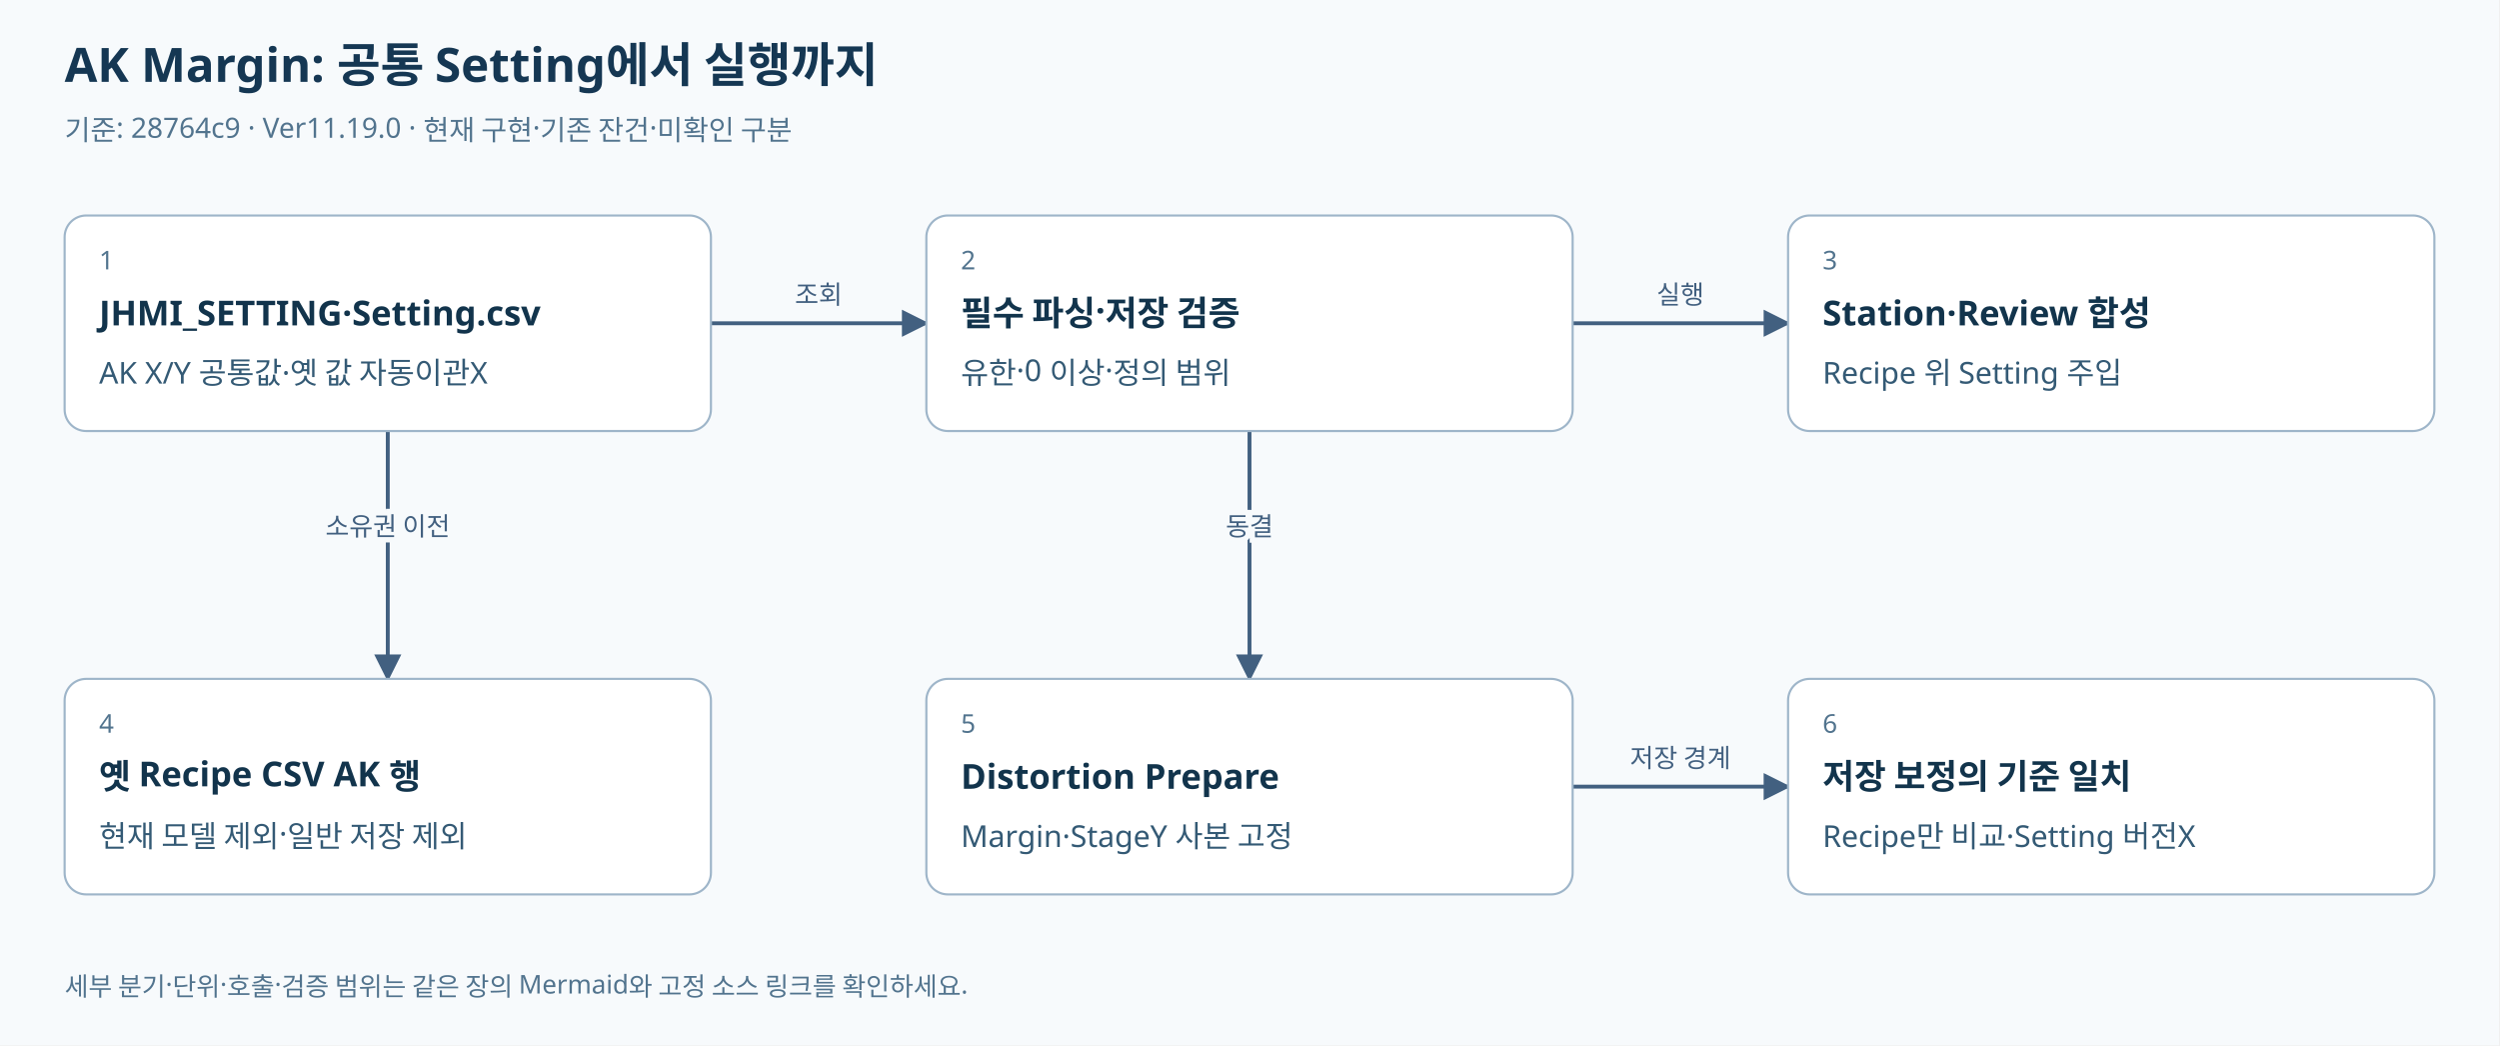
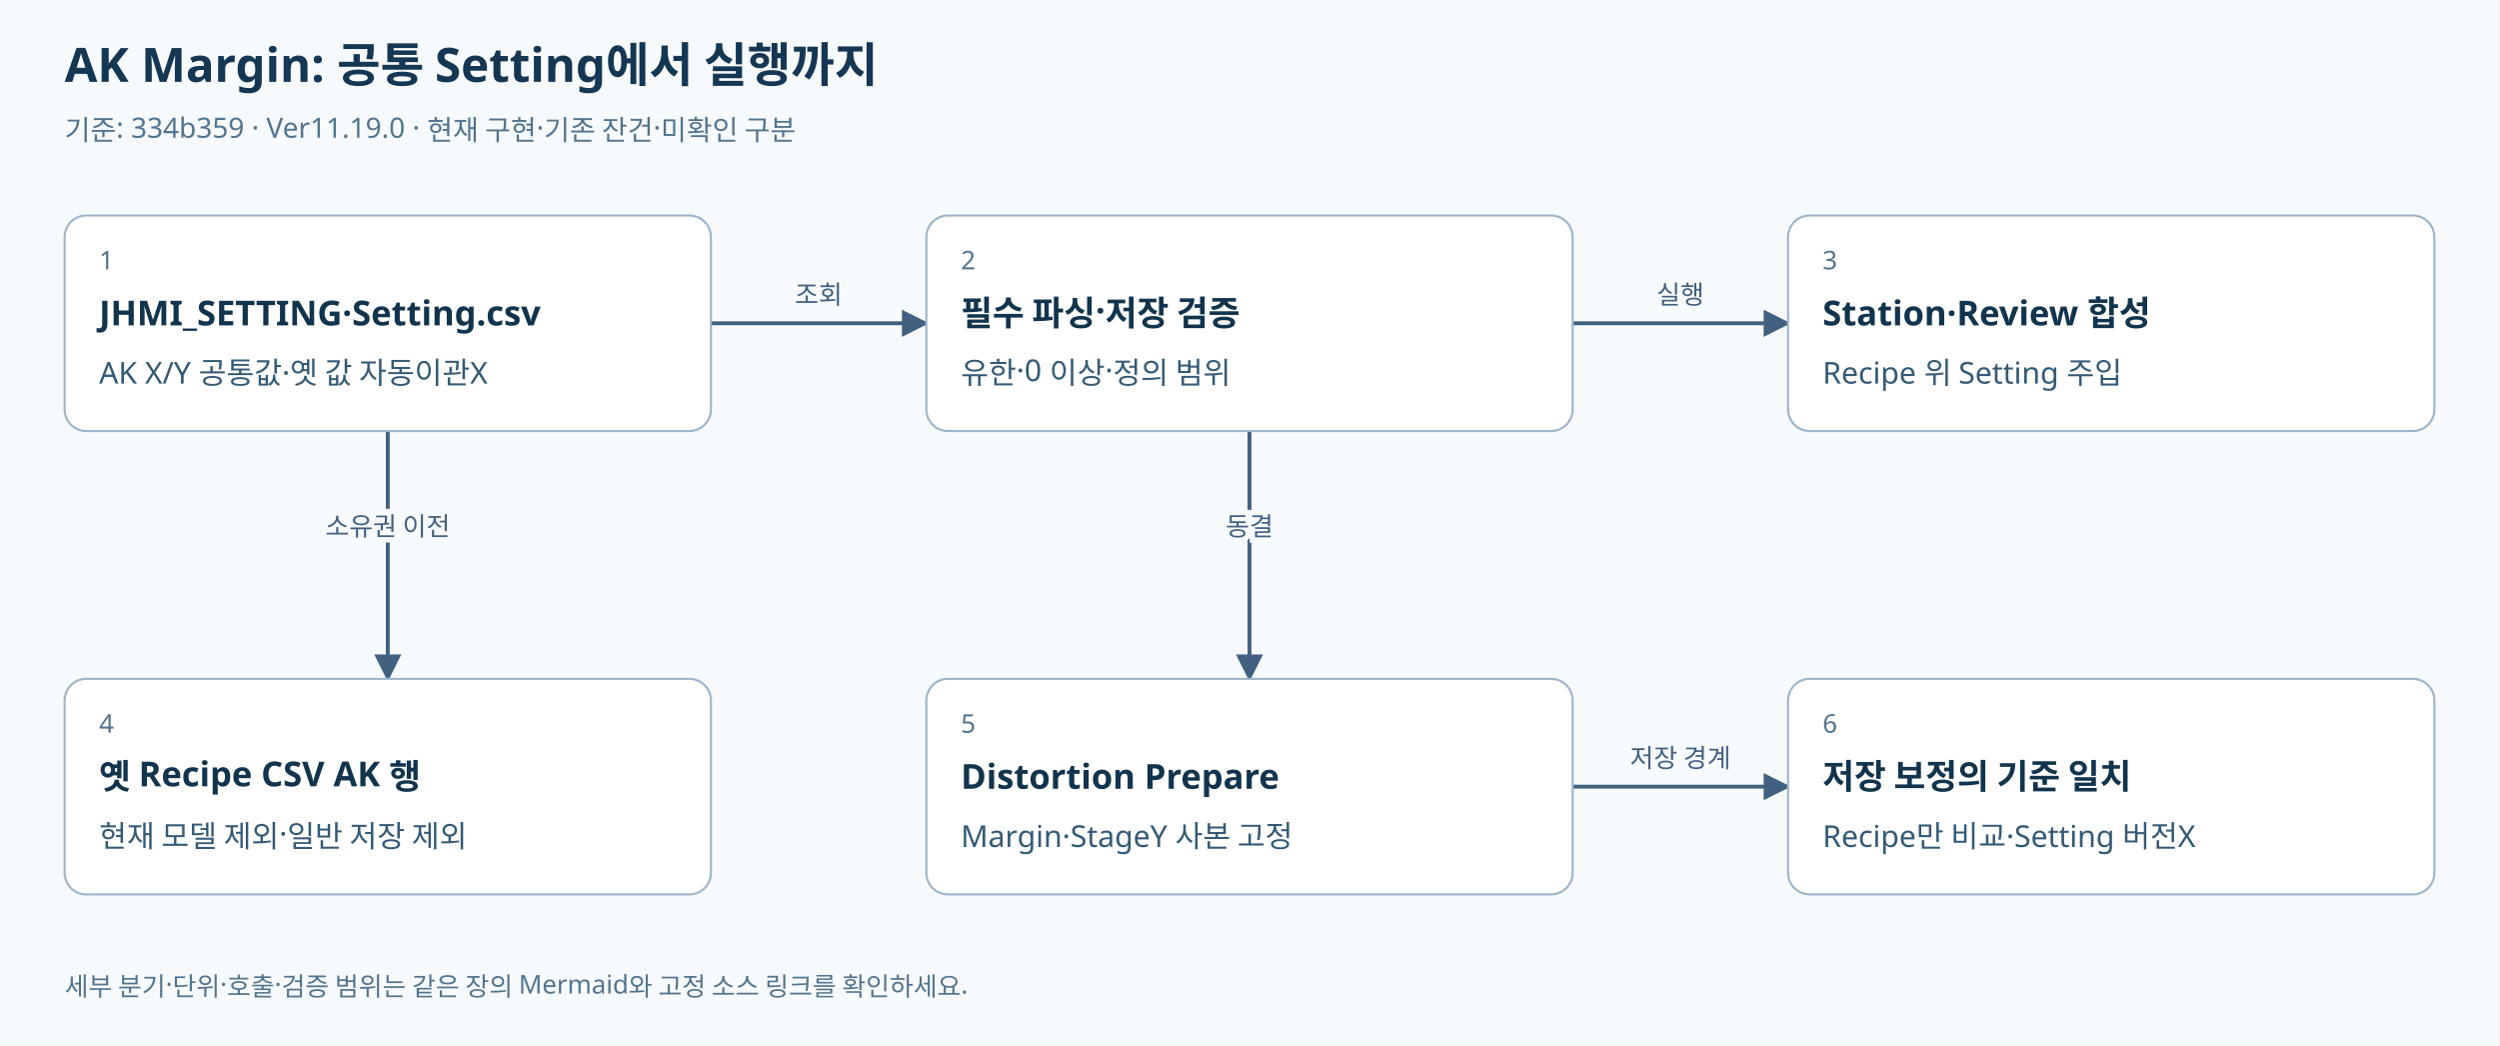
<svg xmlns="http://www.w3.org/2000/svg" width="1160" height="485" viewBox="0 0 1160 485" role="img" aria-label="AK Margin: 공통 Setting에서 실행까지">
  <defs>
    <marker id="arrow" viewBox="0 0 10 10" refX="9" refY="5" markerWidth="7" markerHeight="7" orient="auto">
      <path d="M0 0 L10 5 L0 10z" fill="#426080" />
    </marker>
  </defs>
  <rect width="1160" height="485" fill="#f7fafc" />
  <g font-family="Malgun Gothic,Segoe UI,sans-serif">
    <text x="30" y="38" font-size="22" font-weight="bold" fill="#153753">AK Margin: 공통 Setting에서 실행까지</text>
-     <text x="30" y="65" font-size="13" fill="#52748e">기준: 28764c9 · Ver11.19.0 · 현재 구현·기존 잔건·미확인 구분</text>
+     <text x="30" y="65" font-size="13" fill="#52748e">기준: 334b359 · Ver11.19.0 · 현재 구현·기존 잔건·미확인 구분</text>
    <path d="M330 150 L430 150" fill="none" stroke="#426080" stroke-width="1.8" marker-end="url(#arrow)" />
    <text x="380" y="141" text-anchor="middle" font-size="12" fill="#426080" paint-order="stroke" stroke="#f7fafc" stroke-width="5">조회</text>
    <path d="M730 150 L830 150" fill="none" stroke="#426080" stroke-width="1.8" marker-end="url(#arrow)" />
    <text x="780" y="141" text-anchor="middle" font-size="12" fill="#426080" paint-order="stroke" stroke="#f7fafc" stroke-width="5">실행</text>
    <path d="M180 200 L180 315" fill="none" stroke="#426080" stroke-width="1.8" marker-end="url(#arrow)" />
    <text x="180" y="248.5" text-anchor="middle" font-size="12" fill="#426080" paint-order="stroke" stroke="#f7fafc" stroke-width="5">소유권 이전</text>
    <path d="M580 200 L580 315" fill="none" stroke="#426080" stroke-width="1.8" marker-end="url(#arrow)" />
    <text x="580" y="248.5" text-anchor="middle" font-size="12" fill="#426080" paint-order="stroke" stroke="#f7fafc" stroke-width="5">동결</text>
    <path d="M730 365 L830 365" fill="none" stroke="#426080" stroke-width="1.8" marker-end="url(#arrow)" />
    <text x="780" y="356" text-anchor="middle" font-size="12" fill="#426080" paint-order="stroke" stroke="#f7fafc" stroke-width="5">저장 경계</text>
    <rect x="30" y="100" width="300" height="100" rx="10" fill="white" stroke="#9eb5c9" />
    <text x="46" y="125" font-size="12" fill="#52748e">1</text>
    <text x="46" y="151" font-size="16" font-weight="bold" fill="#12344c">JHMI_SETTING·Setting.csv</text>
    <text x="46" y="178" font-size="14" fill="#345a75">AK X/Y 공통값·옛 값 자동이관X</text>
    <rect x="430" y="100" width="300" height="100" rx="10" fill="white" stroke="#9eb5c9" />
    <text x="446" y="125" font-size="12" fill="#52748e">2</text>
    <text x="446" y="151" font-size="16" font-weight="bold" fill="#12344c">필수 파싱·저장 검증</text>
    <text x="446" y="178" font-size="14" fill="#345a75">유한·0 이상·정의 범위</text>
    <rect x="830" y="100" width="300" height="100" rx="10" fill="white" stroke="#9eb5c9" />
    <text x="846" y="125" font-size="12" fill="#52748e">3</text>
    <text x="846" y="151" font-size="16" font-weight="bold" fill="#12344c">Station·Review 합성</text>
    <text x="846" y="178" font-size="14" fill="#345a75">Recipe 위 Setting 주입</text>
    <rect x="30" y="315" width="300" height="100" rx="10" fill="white" stroke="#9eb5c9" />
    <text x="46" y="340" font-size="12" fill="#52748e">4</text>
    <text x="46" y="366" font-size="16" font-weight="bold" fill="#12344c">옛 Recipe CSV AK 행</text>
    <text x="46" y="393" font-size="14" fill="#345a75">현재 모델 제외·일반 저장 제외</text>
    <rect x="430" y="315" width="300" height="100" rx="10" fill="white" stroke="#9eb5c9" />
    <text x="446" y="340" font-size="12" fill="#52748e">5</text>
    <text x="446" y="366" font-size="16" font-weight="bold" fill="#12344c">Distortion Prepare</text>
    <text x="446" y="393" font-size="14" fill="#345a75">Margin·StageY 사본 고정</text>
    <rect x="830" y="315" width="300" height="100" rx="10" fill="white" stroke="#9eb5c9" />
    <text x="846" y="340" font-size="12" fill="#52748e">6</text>
    <text x="846" y="366" font-size="16" font-weight="bold" fill="#12344c">저장 보정의 기준 일치</text>
    <text x="846" y="393" font-size="14" fill="#345a75">Recipe만 비교·Setting 버전X</text>
    <text x="30" y="462" font-size="12" fill="#52748e">세부 분기·단위·호출·검증 범위는 같은 장의 Mermaid와 고정 소스 링크를 확인하세요.</text>
  </g>
</svg>
